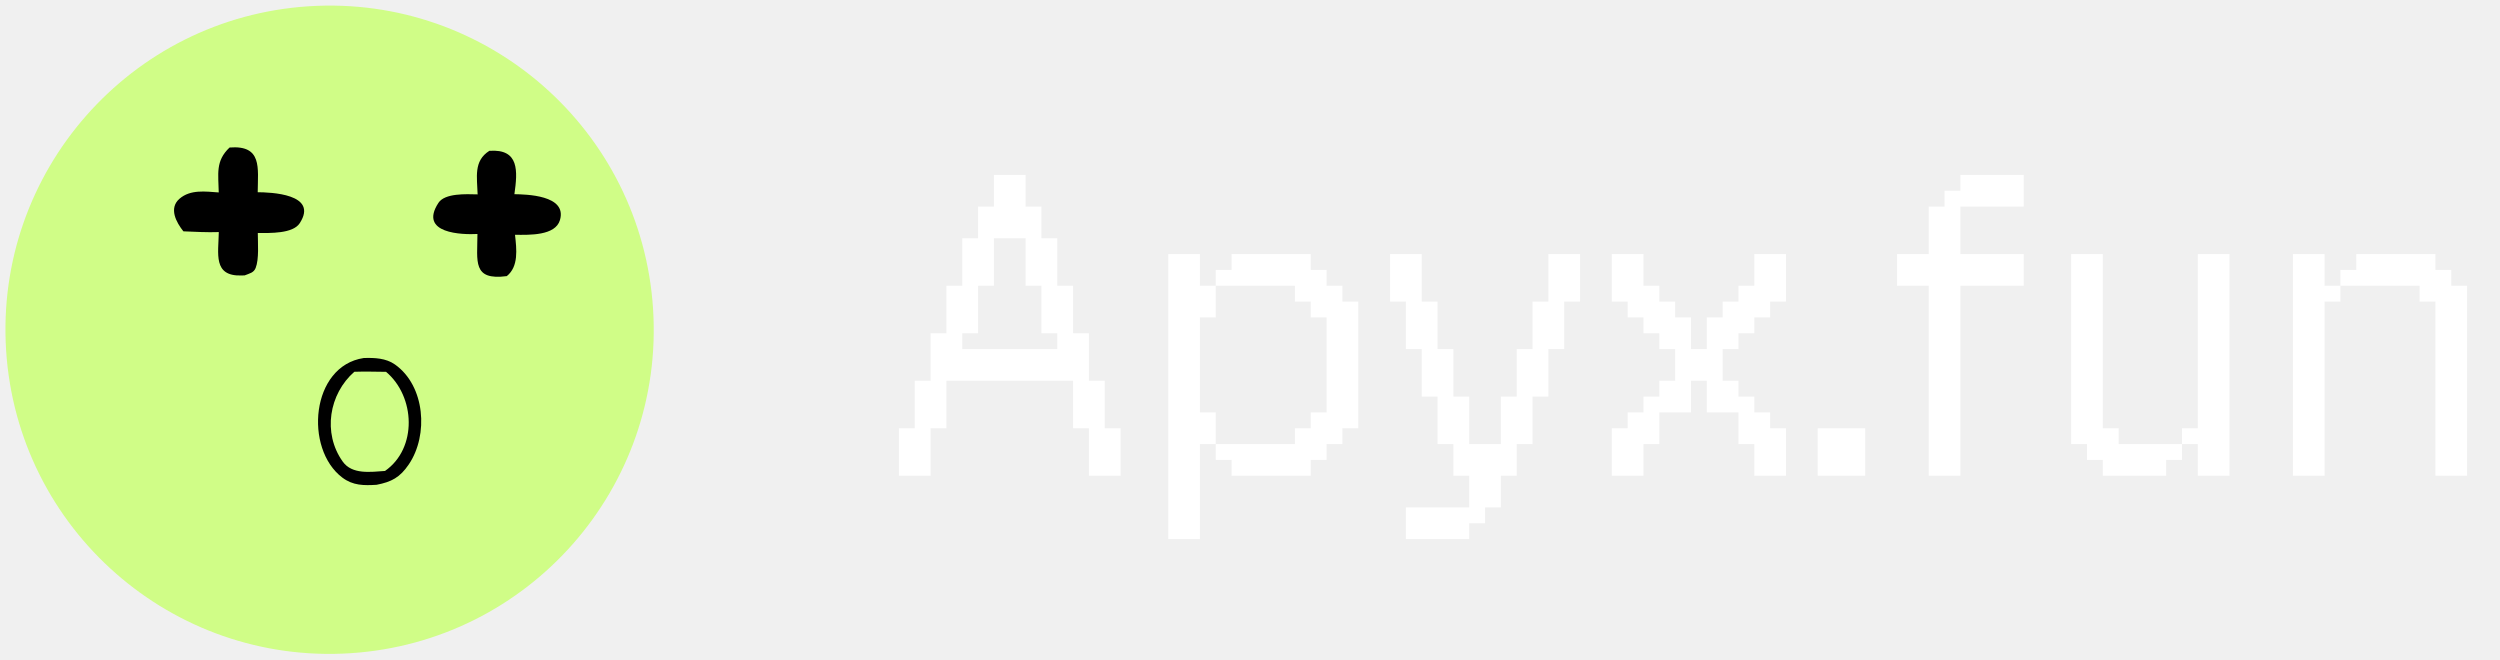
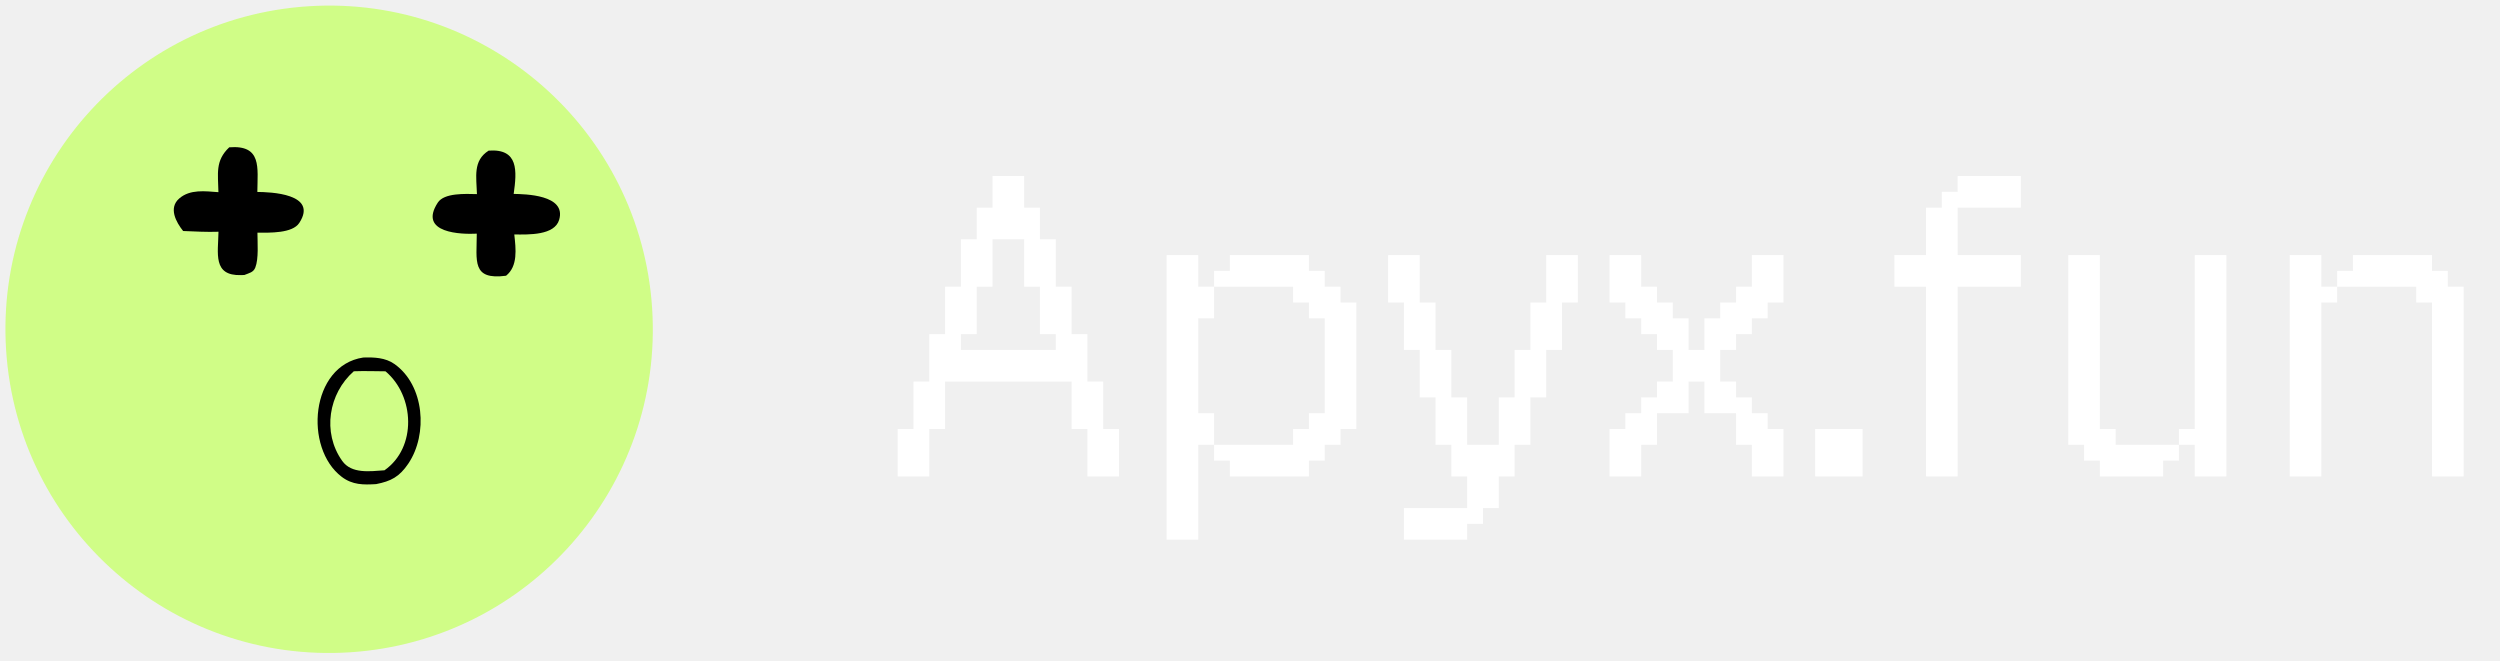
- <svg xmlns="http://www.w3.org/2000/svg" width="402" height="106" viewBox="0 0 402 106" fill="none">
-   <g clip-path="url(#clip0_83_417)">
-     <path d="M49.66 1.008C78.378 -0.836 103.158 20.944 105.013 49.661C106.87 78.379 85.1 103.167 56.383 105.035C27.649 106.905 2.843 85.12 0.986 56.385C-0.871 27.65 20.924 2.853 49.66 1.008Z" fill="#D0FD87" />
-     <path d="M58.487 57.571C60.23 57.515 62.05 57.578 63.513 58.613C68.36 62.039 68.935 69.939 65.748 74.656C64.307 76.789 62.949 77.487 60.561 77.955C58.532 78.08 56.764 78.096 55.036 76.788C48.903 72.15 49.974 58.851 58.487 57.571Z" fill="black" />
-     <path d="M56.974 59.782C58.617 59.721 60.422 59.775 62.077 59.79C66.781 63.745 67.15 72.076 61.91 75.729C59.581 75.89 56.613 76.334 55.108 74.221C51.835 69.628 52.923 63.331 56.974 59.782Z" fill="#D0FD87" />
-     <path d="M36.915 23.72C42.192 23.308 41.471 26.987 41.439 30.91C43.38 30.926 51.303 31.136 48.191 35.898C47.084 37.592 43.446 37.469 41.455 37.47C41.454 39.099 41.678 41.643 41.109 43.088C40.803 43.866 40.123 43.965 39.347 44.28C39.171 44.288 38.996 44.294 38.82 44.299C34.219 44.434 35.129 40.806 35.183 37.317C33.34 37.387 31.344 37.269 29.49 37.199C28.36 35.778 27.089 33.493 28.868 31.954C30.616 30.442 33.031 30.792 35.173 30.945C35.129 27.982 34.607 25.902 36.915 23.72Z" fill="black" />
-     <path d="M78.688 24.254C83.53 23.906 83.237 27.528 82.716 31.224C84.491 31.264 91.235 31.33 90.04 35.391C89.298 37.91 85.159 37.781 82.814 37.754C83.068 40.079 83.421 42.851 81.491 44.4C75.918 45.135 76.764 42.024 76.774 37.624C74.384 37.755 67.248 37.598 70.499 32.623C71.534 31.038 74.931 31.213 76.802 31.256C76.726 28.505 76.113 25.881 78.688 24.254Z" fill="black" />
-   </g>
-   <path d="M167.46 53.586V45.948H164.914V38.31H159.822V45.948H157.276V53.586H154.73V56.132H170.006V53.586H167.46ZM144.546 76.5V68.862H147.092V61.224H149.638V53.586H152.184V45.948H154.73V38.31H157.276V33.218H159.822V28.126H164.914V33.218H167.46V38.31H170.006V45.948H172.552V53.586H175.098V61.224H177.644V68.862H180.19V76.5H175.098V68.862H172.552V61.224H152.184V68.862H149.638V76.5H144.546ZM195.493 73.954V71.408H208.223V68.862H210.769V66.316H213.315V51.04H210.769V48.494H208.223V45.948H195.493V43.402H198.039V40.856H210.769V43.402H213.315V45.948H215.861V48.494H218.407V68.862H215.861V71.408H213.315V73.954H210.769V76.5H198.039V73.954H195.493ZM192.947 71.408V86.684H187.855V40.856H192.947V45.948H195.493V51.04H192.947V66.316H195.493V71.408H192.947ZM231.158 71.408V63.77H228.612V56.132H226.066V48.494H223.52V40.856H228.612V48.494H231.158V56.132H233.704V63.77H236.25V71.408H241.342V63.77H243.888V56.132H246.434V48.494H248.98V40.856H254.072V48.494H251.526V56.132H248.98V63.77H246.434V71.408H243.888V76.5H241.342V81.592H238.796V84.138H236.25V86.684H226.066V81.592H236.25V76.5H233.704V71.408H231.158ZM259.179 76.5V68.862H261.725V66.316H264.271V63.77H266.817V61.224H269.363V56.132H266.817V53.586H264.271V51.04H261.725V48.494H259.179V40.856H264.271V45.948H266.817V48.494H269.363V51.04H271.909V56.132H274.455V51.04H277.001V48.494H279.547V45.948H282.093V40.856H287.185V48.494H284.639V51.04H282.093V53.586H279.547V56.132H277.001V61.224H279.547V63.77H282.093V66.316H284.639V68.862H287.185V76.5H282.093V71.408H279.547V66.316H274.455V61.224H271.909V66.316H266.817V71.408H264.271V76.5H259.179ZM292.286 76.5V68.862H299.924V76.5H292.286ZM310.137 76.5V45.948H305.045V40.856H310.137V33.218H312.683V30.672H315.229V28.126H325.413V33.218H315.229V40.856H325.413V45.948H315.229V76.5H310.137ZM333.043 71.408V40.856H338.135V68.862H340.681V71.408H350.865V73.954H348.319V76.5H338.135V73.954H335.589V71.408H333.043ZM353.411 76.5V71.408H350.865V68.862H353.411V40.856H358.503V76.5H353.411ZM368.702 76.5V40.856H373.794V45.948H376.34V48.494H373.794V76.5H368.702ZM391.616 76.5V48.494H389.07V45.948H376.34V43.402H378.886V40.856H391.616V43.402H394.162V45.948H396.708V76.5H391.616Z" fill="white" />
-   <defs>
-     <clipPath id="clip0_83_417">
-       <rect width="106" height="106" fill="white" />
-     </clipPath>
-   </defs>
+ <svg xmlns="http://www.w3.org/2000/svg" width="628" height="166" viewBox="0 0 628 166" fill="none">
+   <path d="M77.469 1.574C122.269 -1.302 160.925 32.674 163.819 77.473C166.717 122.273 132.756 160.942 87.957 163.856C43.132 166.773 4.434 132.788 1.537 87.962C-1.36 43.135 32.641 4.452 77.469 1.574Z" fill="#D0FD87" />
+   <path d="M91.24 89.811C93.959 89.724 96.798 89.823 99.08 91.437C106.641 96.782 107.539 109.105 102.567 116.464C100.318 119.792 98.201 120.88 94.474 121.61C91.31 121.805 88.552 121.83 85.855 119.791C76.288 112.554 77.96 91.808 91.24 89.811Z" fill="black" />
+   <path d="M88.879 93.261C91.441 93.166 94.257 93.25 96.839 93.274C104.178 99.444 104.754 112.439 96.579 118.138C92.946 118.389 88.316 119.081 85.968 115.786C80.863 108.62 82.56 98.798 88.879 93.261Z" fill="#D0FD87" />
+   <path d="M57.587 37.004C65.819 36.36 64.695 42.1 64.644 48.219C67.673 48.245 80.032 48.573 75.177 56.001C73.45 58.644 67.775 58.452 64.669 58.453C64.668 60.994 65.018 64.963 64.13 67.217C63.652 68.432 62.591 68.585 61.381 69.077C61.107 69.089 60.833 69.099 60.559 69.107C53.381 69.317 54.801 63.658 54.885 58.214C52.011 58.324 48.896 58.139 46.004 58.03C44.241 55.814 42.258 52.249 45.033 49.849C47.761 47.49 51.528 48.035 54.869 48.274C54.801 43.653 53.987 40.407 57.587 37.004Z" fill="black" />
+   <path d="M122.752 37.836C130.305 37.294 129.848 42.944 129.037 48.71C131.805 48.772 142.326 48.875 140.461 55.211C139.304 59.139 132.846 58.938 129.19 58.896C129.585 62.523 130.135 66.848 127.125 69.264C118.432 70.412 119.751 65.557 119.766 58.694C116.038 58.898 104.906 58.653 109.977 50.892C111.593 48.42 116.891 48.692 119.811 48.76C119.692 44.468 118.736 40.374 122.752 37.836Z" fill="black" />
+   <path d="M261.238 83.934V72.019H257.266V60.103H249.322V72.019H245.351V83.934H241.379V87.906H265.209V83.934H261.238ZM225.492 119.68V107.764H229.464V95.849H233.435V83.934H237.407V72.019H241.379V60.103H245.351V52.16H249.322V44.216H257.266V52.16H261.238V60.103H265.209V72.019H269.181V83.934H273.153V95.849H277.125V107.764H281.096V119.68H273.153V107.764H269.181V95.849H237.407V107.764H233.435V119.68H225.492ZM304.969 115.708V111.736H324.827V107.764H328.799V103.793H332.771V79.962H328.799V75.99H324.827V72.019H304.969V68.047H308.94V64.075H328.799V68.047H332.771V72.019H336.743V75.99H340.714V107.764H336.743V111.736H332.771V115.708H328.799V119.68H308.94V115.708H304.969ZM300.997 111.736V135.567H293.053V64.075H300.997V72.019H304.969V79.962H300.997V103.793H304.969V111.736H300.997ZM360.606 111.736V99.821H356.634V87.906H352.662V75.99H348.691V64.075H356.634V75.99H360.606V87.906H364.578V99.821H368.549V111.736H376.493V99.821H380.465V87.906H384.437V75.99H388.408V64.075H396.352V75.99H392.38V87.906H388.408V99.821H384.437V111.736H380.465V119.68H376.493V127.623H372.521V131.595H368.549V135.567H352.662V127.623H368.549V119.68H364.578V111.736H360.606ZM404.319 119.68V107.764H408.291V103.793H412.263V99.821H416.234V95.849H420.206V87.906H416.234V83.934H412.263V79.962H408.291V75.99H404.319V64.075H412.263V72.019H416.234V75.99H420.206V79.962H424.178V87.906H428.15V79.962H432.121V75.99H436.093V72.019H440.065V64.075H448.008V75.99H444.037V79.962H440.065V83.934H436.093V87.906H432.121V95.849H436.093V99.821H440.065V103.793H444.037V107.764H448.008V119.68H440.065V111.736H436.093V103.793H428.15V95.849H424.178V103.793H416.234V111.736H412.263V119.68H404.319ZM455.967 119.68V107.764H467.882V119.68H455.967ZM483.814 119.68V72.019H475.87V64.075H483.814V52.16H487.786V48.188H491.757V44.216H507.644V52.16H491.757V64.075H507.644V72.019H491.757V119.68H483.814ZM519.547 111.736V64.075H527.491V107.764H531.463V111.736H547.35V115.708H543.378V119.68H527.491V115.708H523.519V111.736H519.547ZM551.321 119.68V111.736H547.35V107.764H551.321V64.075H559.265V119.68H551.321ZM575.176 119.68V64.075H583.119V72.019H587.091V75.99H583.119V119.68H575.176ZM610.922 119.68V75.99H606.95V72.019H587.091V68.047H591.063V64.075H610.922V68.047H614.893V72.019H618.865V119.68H610.922Z" fill="white" />
</svg>
